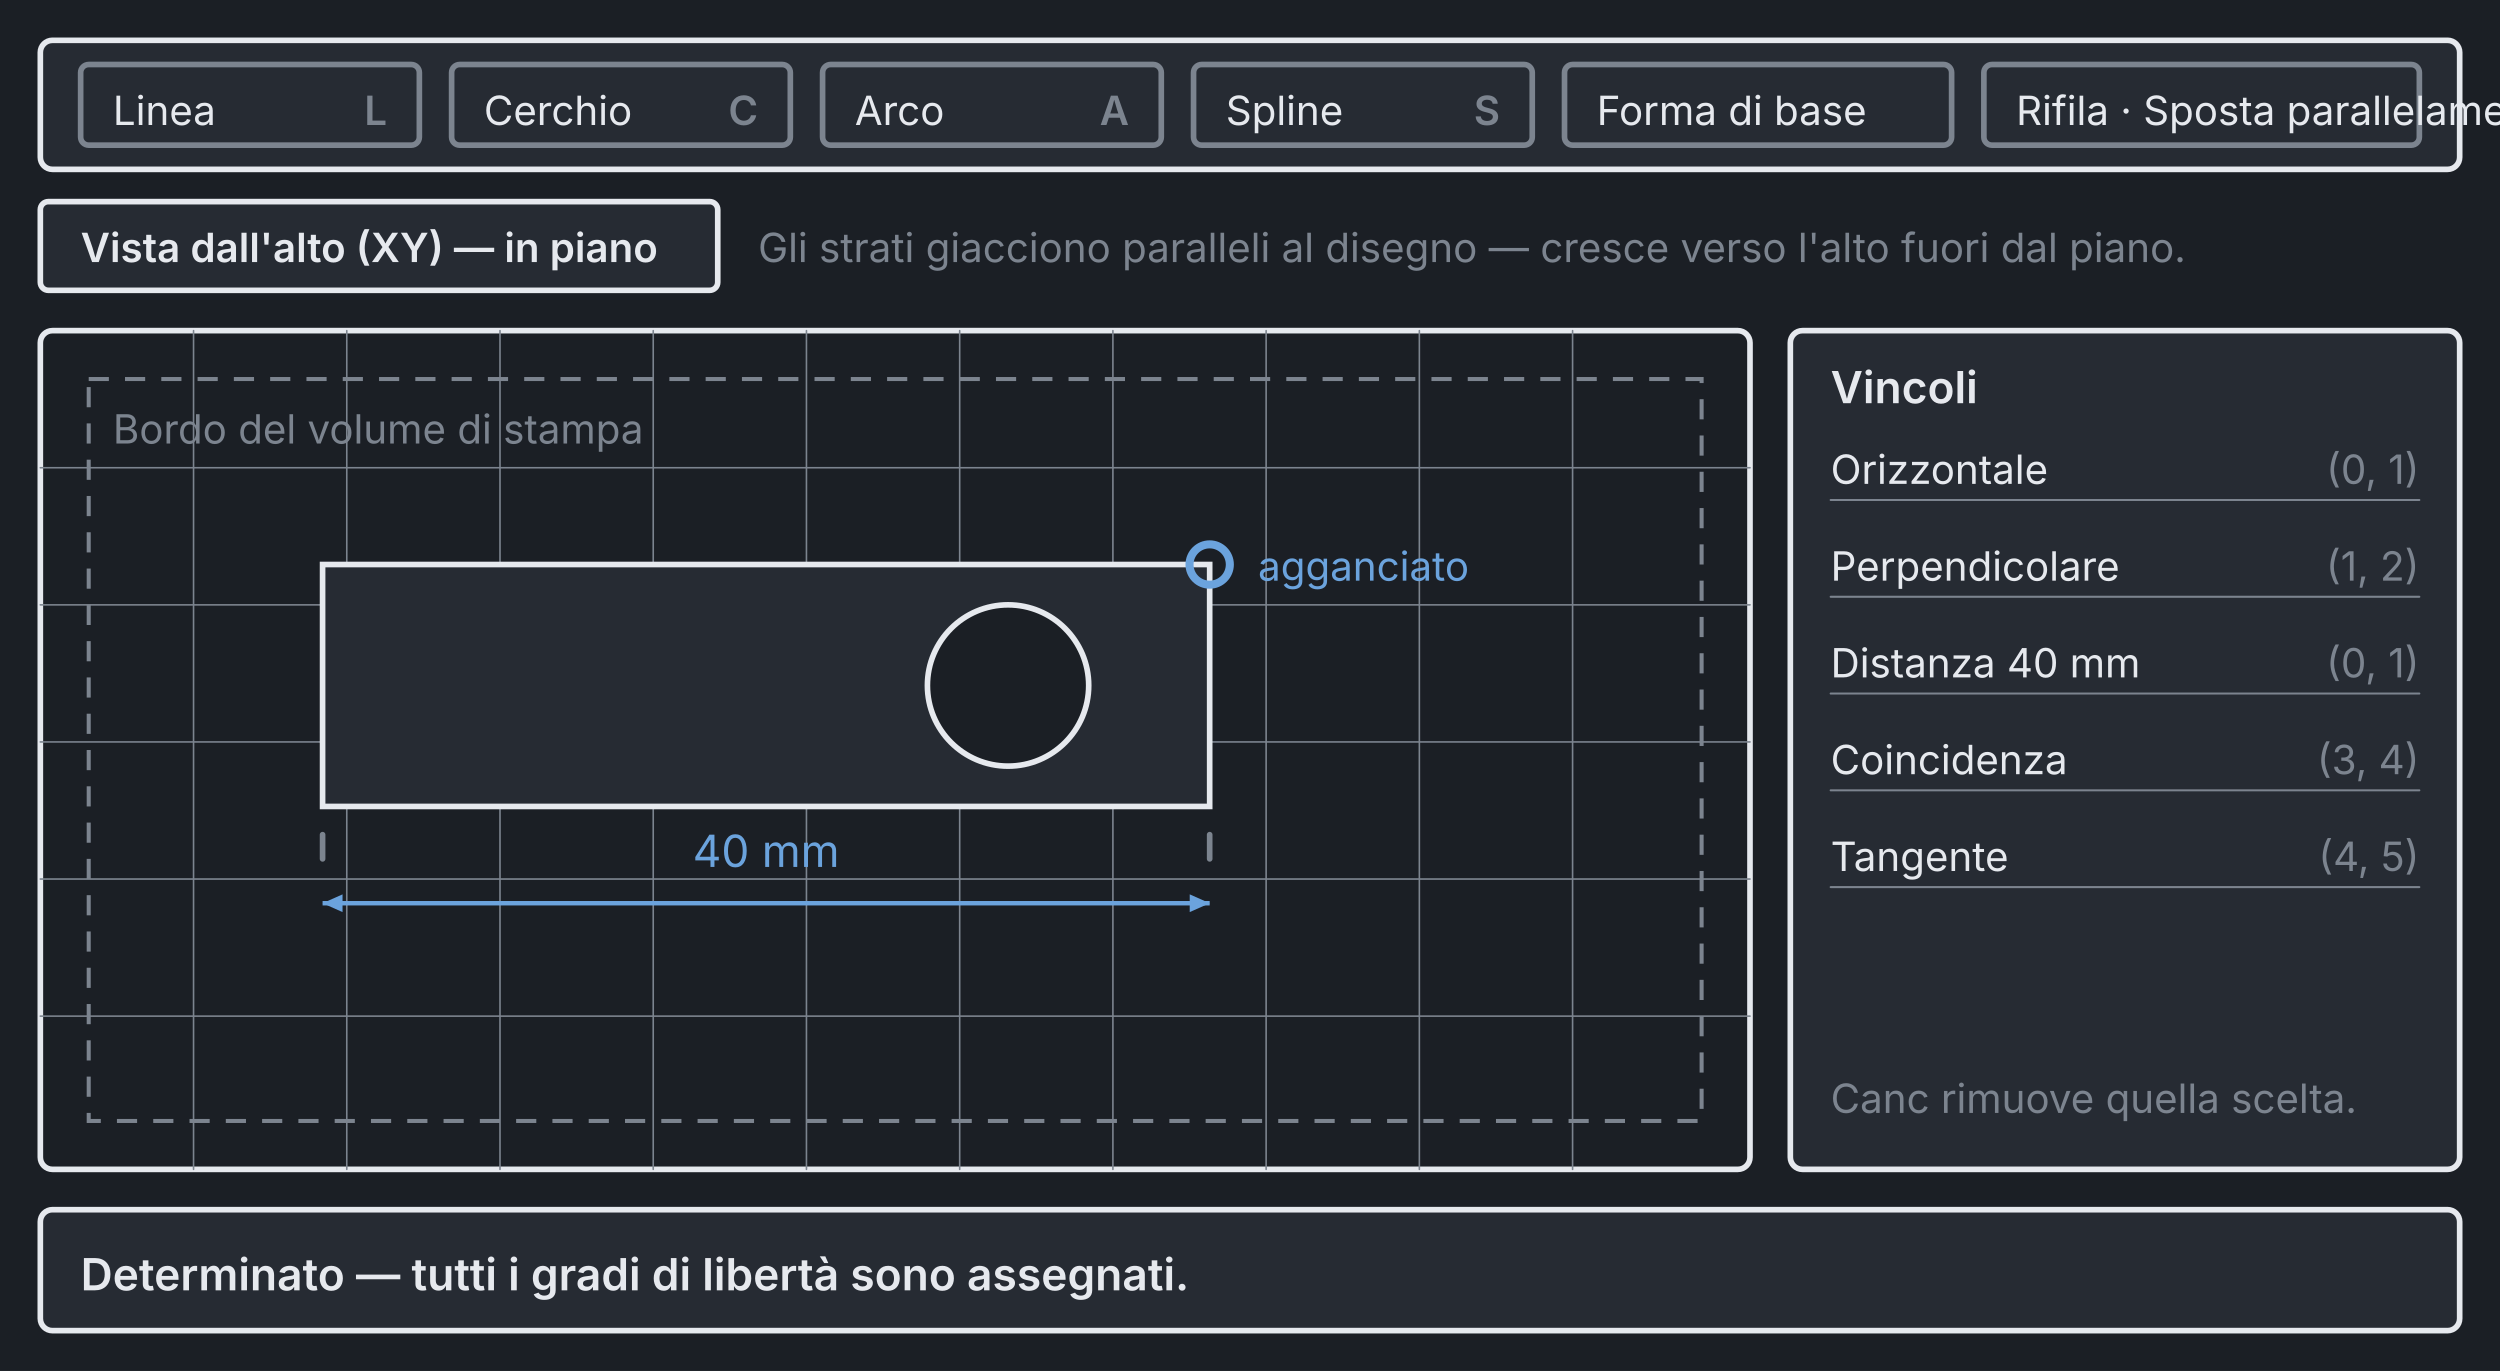
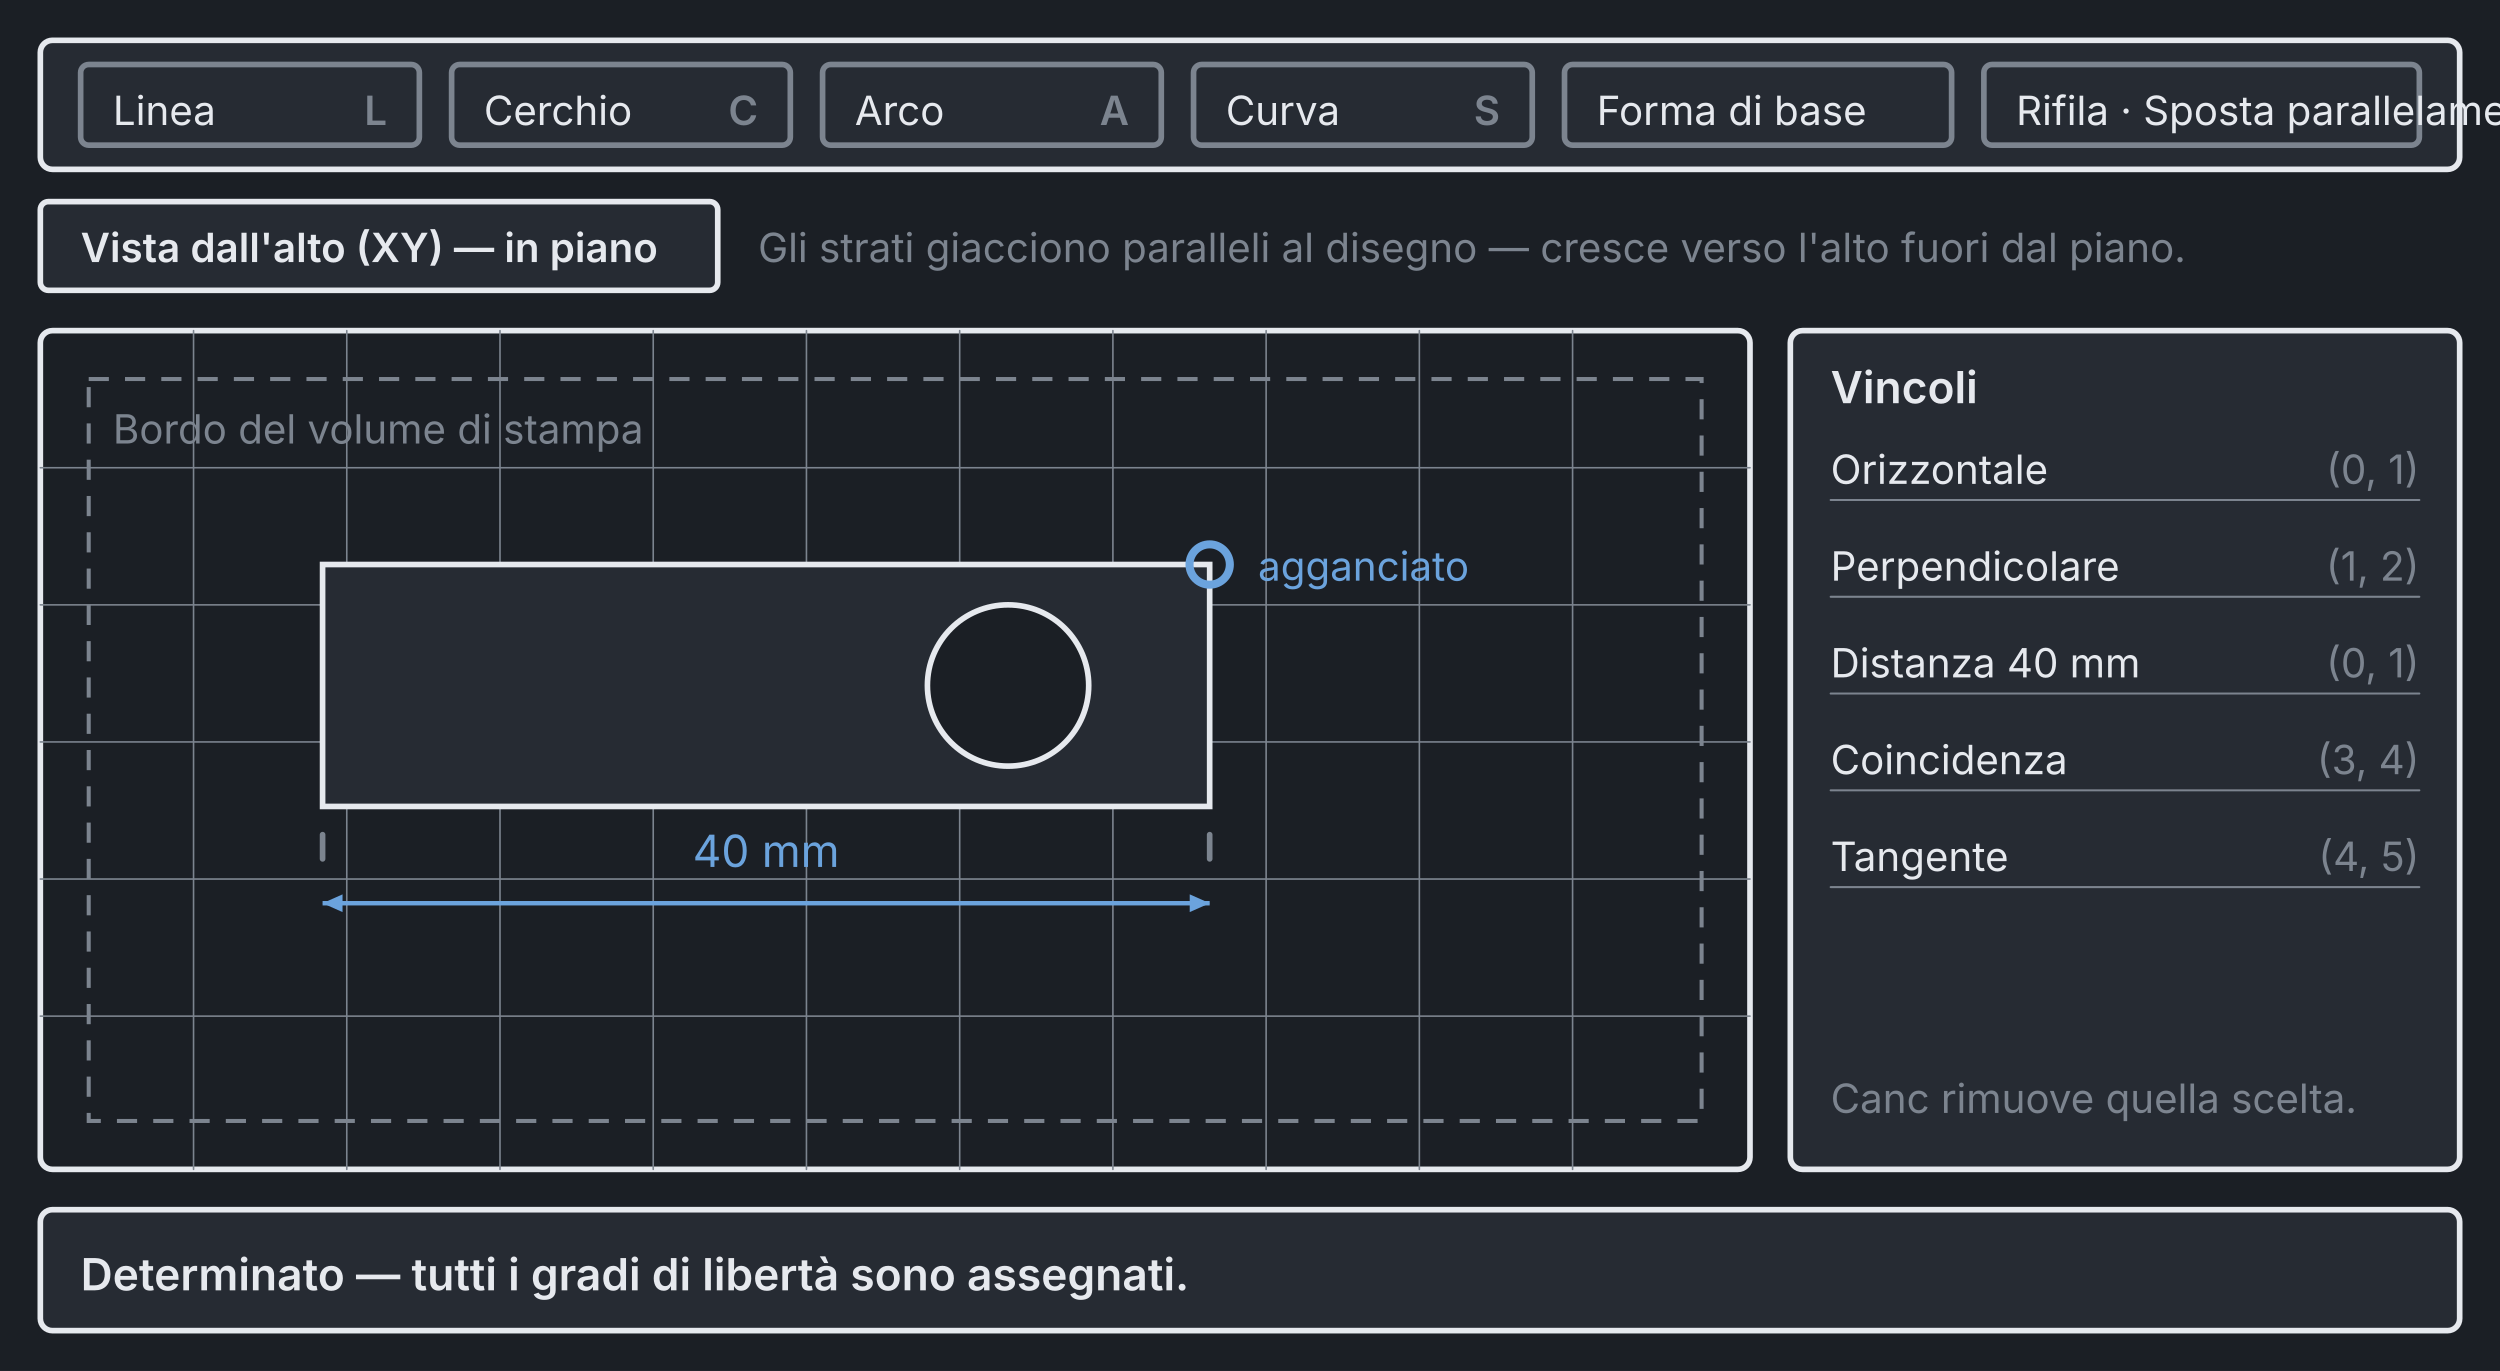
<svg xmlns="http://www.w3.org/2000/svg" viewBox="0 0 620 340" width="620" height="340">
  <defs>
    <marker id="arrow6ba3dd" viewBox="0 0 10 10" refX="9" refY="5" markerWidth="5" markerHeight="5" orient="auto-start-reverse">
      <path d="M 0 1 L 9 5 L 0 9 z" fill="#6ba3dd" />
    </marker>
  </defs>
  <rect x="0" y="0" width="620" height="340" fill="#1b1f25" />
  <rect x="10" y="10" width="600" height="32" rx="3" fill="#262b33" stroke="#e6e9ee" stroke-width="1.4" />
  <rect x="20" y="16" width="84" height="20" rx="2" fill="none" stroke="#7c848f" stroke-width="1.4" />
  <text x="28" y="31" fill="#e6e9ee" font-size="10" font-family="system-ui, -apple-system, Segoe UI, sans-serif" text-anchor="start">Linea</text>
  <text x="96" y="31" fill="#7c848f" font-size="10" font-family="system-ui, -apple-system, Segoe UI, sans-serif" text-anchor="end" font-weight="600">L</text>
  <rect x="112" y="16" width="84" height="20" rx="2" fill="none" stroke="#7c848f" stroke-width="1.4" />
  <text x="120" y="31" fill="#e6e9ee" font-size="10" font-family="system-ui, -apple-system, Segoe UI, sans-serif" text-anchor="start">Cerchio</text>
  <text x="188" y="31" fill="#7c848f" font-size="10" font-family="system-ui, -apple-system, Segoe UI, sans-serif" text-anchor="end" font-weight="600">C</text>
  <rect x="204" y="16" width="84" height="20" rx="2" fill="none" stroke="#7c848f" stroke-width="1.4" />
  <text x="212" y="31" fill="#e6e9ee" font-size="10" font-family="system-ui, -apple-system, Segoe UI, sans-serif" text-anchor="start">Arco</text>
  <text x="280" y="31" fill="#7c848f" font-size="10" font-family="system-ui, -apple-system, Segoe UI, sans-serif" text-anchor="end" font-weight="600">A</text>
  <rect x="296" y="16" width="84" height="20" rx="2" fill="none" stroke="#7c848f" stroke-width="1.4" />
-   <text x="304" y="31" fill="#e6e9ee" font-size="10" font-family="system-ui, -apple-system, Segoe UI, sans-serif" text-anchor="start">Spline</text>
+   <text x="304" y="31" fill="#e6e9ee" font-size="10" font-family="system-ui, -apple-system, Segoe UI, sans-serif" text-anchor="start">Curva</text>
  <text x="372" y="31" fill="#7c848f" font-size="10" font-family="system-ui, -apple-system, Segoe UI, sans-serif" text-anchor="end" font-weight="600">S</text>
  <rect x="388" y="16" width="96" height="20" rx="2" fill="none" stroke="#7c848f" stroke-width="1.4" />
  <text x="396" y="31" fill="#e6e9ee" font-size="10" font-family="system-ui, -apple-system, Segoe UI, sans-serif" text-anchor="start">Forma di base</text>
  <rect x="492" y="16" width="108" height="20" rx="2" fill="none" stroke="#7c848f" stroke-width="1.4" />
  <text x="500" y="31" fill="#e6e9ee" font-size="10" font-family="system-ui, -apple-system, Segoe UI, sans-serif" text-anchor="start">Rifila · Sposta parallelamente</text>
  <rect x="10" y="50" width="168" height="22" rx="2" fill="#262b33" stroke="#e6e9ee" stroke-width="1.4" />
  <text x="20" y="65" fill="#e6e9ee" font-size="10" font-family="system-ui, -apple-system, Segoe UI, sans-serif" text-anchor="start" font-weight="600">Vista dall'alto (XY) — in piano</text>
  <text x="188" y="65" fill="#7c848f" font-size="10" font-family="system-ui, -apple-system, Segoe UI, sans-serif" text-anchor="start">Gli strati giacciono paralleli al disegno — cresce verso l'alto fuori dal piano.</text>
  <rect x="10" y="82" width="424" height="208" rx="3" fill="#1b1f25" stroke="#e6e9ee" stroke-width="1.4" />
  <line x1="48" y1="82" x2="48" y2="290" stroke="#7c848f" stroke-width="0.4" stroke-linecap="round" />
  <line x1="86" y1="82" x2="86" y2="290" stroke="#7c848f" stroke-width="0.4" stroke-linecap="round" />
  <line x1="124" y1="82" x2="124" y2="290" stroke="#7c848f" stroke-width="0.4" stroke-linecap="round" />
  <line x1="162" y1="82" x2="162" y2="290" stroke="#7c848f" stroke-width="0.4" stroke-linecap="round" />
  <line x1="200" y1="82" x2="200" y2="290" stroke="#7c848f" stroke-width="0.4" stroke-linecap="round" />
  <line x1="238" y1="82" x2="238" y2="290" stroke="#7c848f" stroke-width="0.4" stroke-linecap="round" />
  <line x1="276" y1="82" x2="276" y2="290" stroke="#7c848f" stroke-width="0.4" stroke-linecap="round" />
  <line x1="314" y1="82" x2="314" y2="290" stroke="#7c848f" stroke-width="0.4" stroke-linecap="round" />
  <line x1="352" y1="82" x2="352" y2="290" stroke="#7c848f" stroke-width="0.4" stroke-linecap="round" />
  <line x1="390" y1="82" x2="390" y2="290" stroke="#7c848f" stroke-width="0.4" stroke-linecap="round" />
  <line x1="10" y1="116" x2="434" y2="116" stroke="#7c848f" stroke-width="0.4" stroke-linecap="round" />
  <line x1="10" y1="150" x2="434" y2="150" stroke="#7c848f" stroke-width="0.4" stroke-linecap="round" />
  <line x1="10" y1="184" x2="434" y2="184" stroke="#7c848f" stroke-width="0.4" stroke-linecap="round" />
  <line x1="10" y1="218" x2="434" y2="218" stroke="#7c848f" stroke-width="0.4" stroke-linecap="round" />
  <line x1="10" y1="252" x2="434" y2="252" stroke="#7c848f" stroke-width="0.4" stroke-linecap="round" />
  <rect x="22" y="94" width="400" height="184" rx="0" fill="none" stroke="#7c848f" stroke-width="1" stroke-dasharray="5 4" />
  <text x="28" y="110" fill="#7c848f" font-size="10" font-family="system-ui, -apple-system, Segoe UI, sans-serif" text-anchor="start">Bordo del volume di stampa</text>
  <polygon points="80,140 300,140 300,200 80,200" fill="#262b33" stroke="#e6e9ee" stroke-width="1.4" />
  <circle cx="250" cy="170" r="20" fill="#1b1f25" stroke="#e6e9ee" stroke-width="1.4" />
  <line x1="80" y1="207" x2="80" y2="213" stroke="#7c848f" stroke-width="1.4" stroke-linecap="round" />
  <line x1="300" y1="207" x2="300" y2="213" stroke="#7c848f" stroke-width="1.4" stroke-linecap="round" />
  <line x1="80" y1="224" x2="300" y2="224" stroke="#6ba3dd" stroke-width="1.1" marker-start="url(#arrow6ba3dd)" marker-end="url(#arrow6ba3dd)" />
  <text x="190" y="215" fill="#6ba3dd" font-size="11" font-family="system-ui, -apple-system, Segoe UI, sans-serif" text-anchor="middle">40 mm</text>
  <text x="312" y="144" fill="#6ba3dd" font-size="10" font-family="system-ui, -apple-system, Segoe UI, sans-serif" text-anchor="start">agganciato</text>
  <circle cx="300" cy="140" r="5" fill="none" stroke="#6ba3dd" stroke-width="2" />
  <rect x="444" y="82" width="166" height="208" rx="3" fill="#262b33" stroke="#e6e9ee" stroke-width="1.4" />
  <text x="454" y="100" fill="#e6e9ee" font-size="11" font-family="system-ui, -apple-system, Segoe UI, sans-serif" text-anchor="start" font-weight="600">Vincoli</text>
  <line x1="454" y1="124" x2="600" y2="124" stroke="#7c848f" stroke-width="0.5" stroke-linecap="round" />
  <text x="454" y="120" fill="#e6e9ee" font-size="10" font-family="system-ui, -apple-system, Segoe UI, sans-serif" text-anchor="start">Orizzontale</text>
  <text x="600" y="120" fill="#7c848f" font-size="10" font-family="system-ui, -apple-system, Segoe UI, sans-serif" text-anchor="end">(0, 1)</text>
  <line x1="454" y1="148" x2="600" y2="148" stroke="#7c848f" stroke-width="0.5" stroke-linecap="round" />
  <text x="454" y="144" fill="#e6e9ee" font-size="10" font-family="system-ui, -apple-system, Segoe UI, sans-serif" text-anchor="start">Perpendicolare</text>
  <text x="600" y="144" fill="#7c848f" font-size="10" font-family="system-ui, -apple-system, Segoe UI, sans-serif" text-anchor="end">(1, 2)</text>
  <line x1="454" y1="172" x2="600" y2="172" stroke="#7c848f" stroke-width="0.5" stroke-linecap="round" />
  <text x="454" y="168" fill="#e6e9ee" font-size="10" font-family="system-ui, -apple-system, Segoe UI, sans-serif" text-anchor="start">Distanza 40 mm</text>
  <text x="600" y="168" fill="#7c848f" font-size="10" font-family="system-ui, -apple-system, Segoe UI, sans-serif" text-anchor="end">(0, 1)</text>
  <line x1="454" y1="196" x2="600" y2="196" stroke="#7c848f" stroke-width="0.5" stroke-linecap="round" />
  <text x="454" y="192" fill="#e6e9ee" font-size="10" font-family="system-ui, -apple-system, Segoe UI, sans-serif" text-anchor="start">Coincidenza</text>
  <text x="600" y="192" fill="#7c848f" font-size="10" font-family="system-ui, -apple-system, Segoe UI, sans-serif" text-anchor="end">(3, 4)</text>
  <line x1="454" y1="220" x2="600" y2="220" stroke="#7c848f" stroke-width="0.5" stroke-linecap="round" />
  <text x="454" y="216" fill="#e6e9ee" font-size="10" font-family="system-ui, -apple-system, Segoe UI, sans-serif" text-anchor="start">Tangente</text>
  <text x="600" y="216" fill="#7c848f" font-size="10" font-family="system-ui, -apple-system, Segoe UI, sans-serif" text-anchor="end">(4, 5)</text>
  <text x="454" y="276" fill="#7c848f" font-size="10" font-family="system-ui, -apple-system, Segoe UI, sans-serif" text-anchor="start">Canc rimuove quella scelta.</text>
  <rect x="10" y="300" width="600" height="30" rx="3" fill="#262b33" stroke="#e6e9ee" stroke-width="1.4" />
  <text x="20" y="320" fill="#e6e9ee" font-size="11" font-family="system-ui, -apple-system, Segoe UI, sans-serif" text-anchor="start" font-weight="600">Determinato — tutti i gradi di libertà sono assegnati.</text>
</svg>
